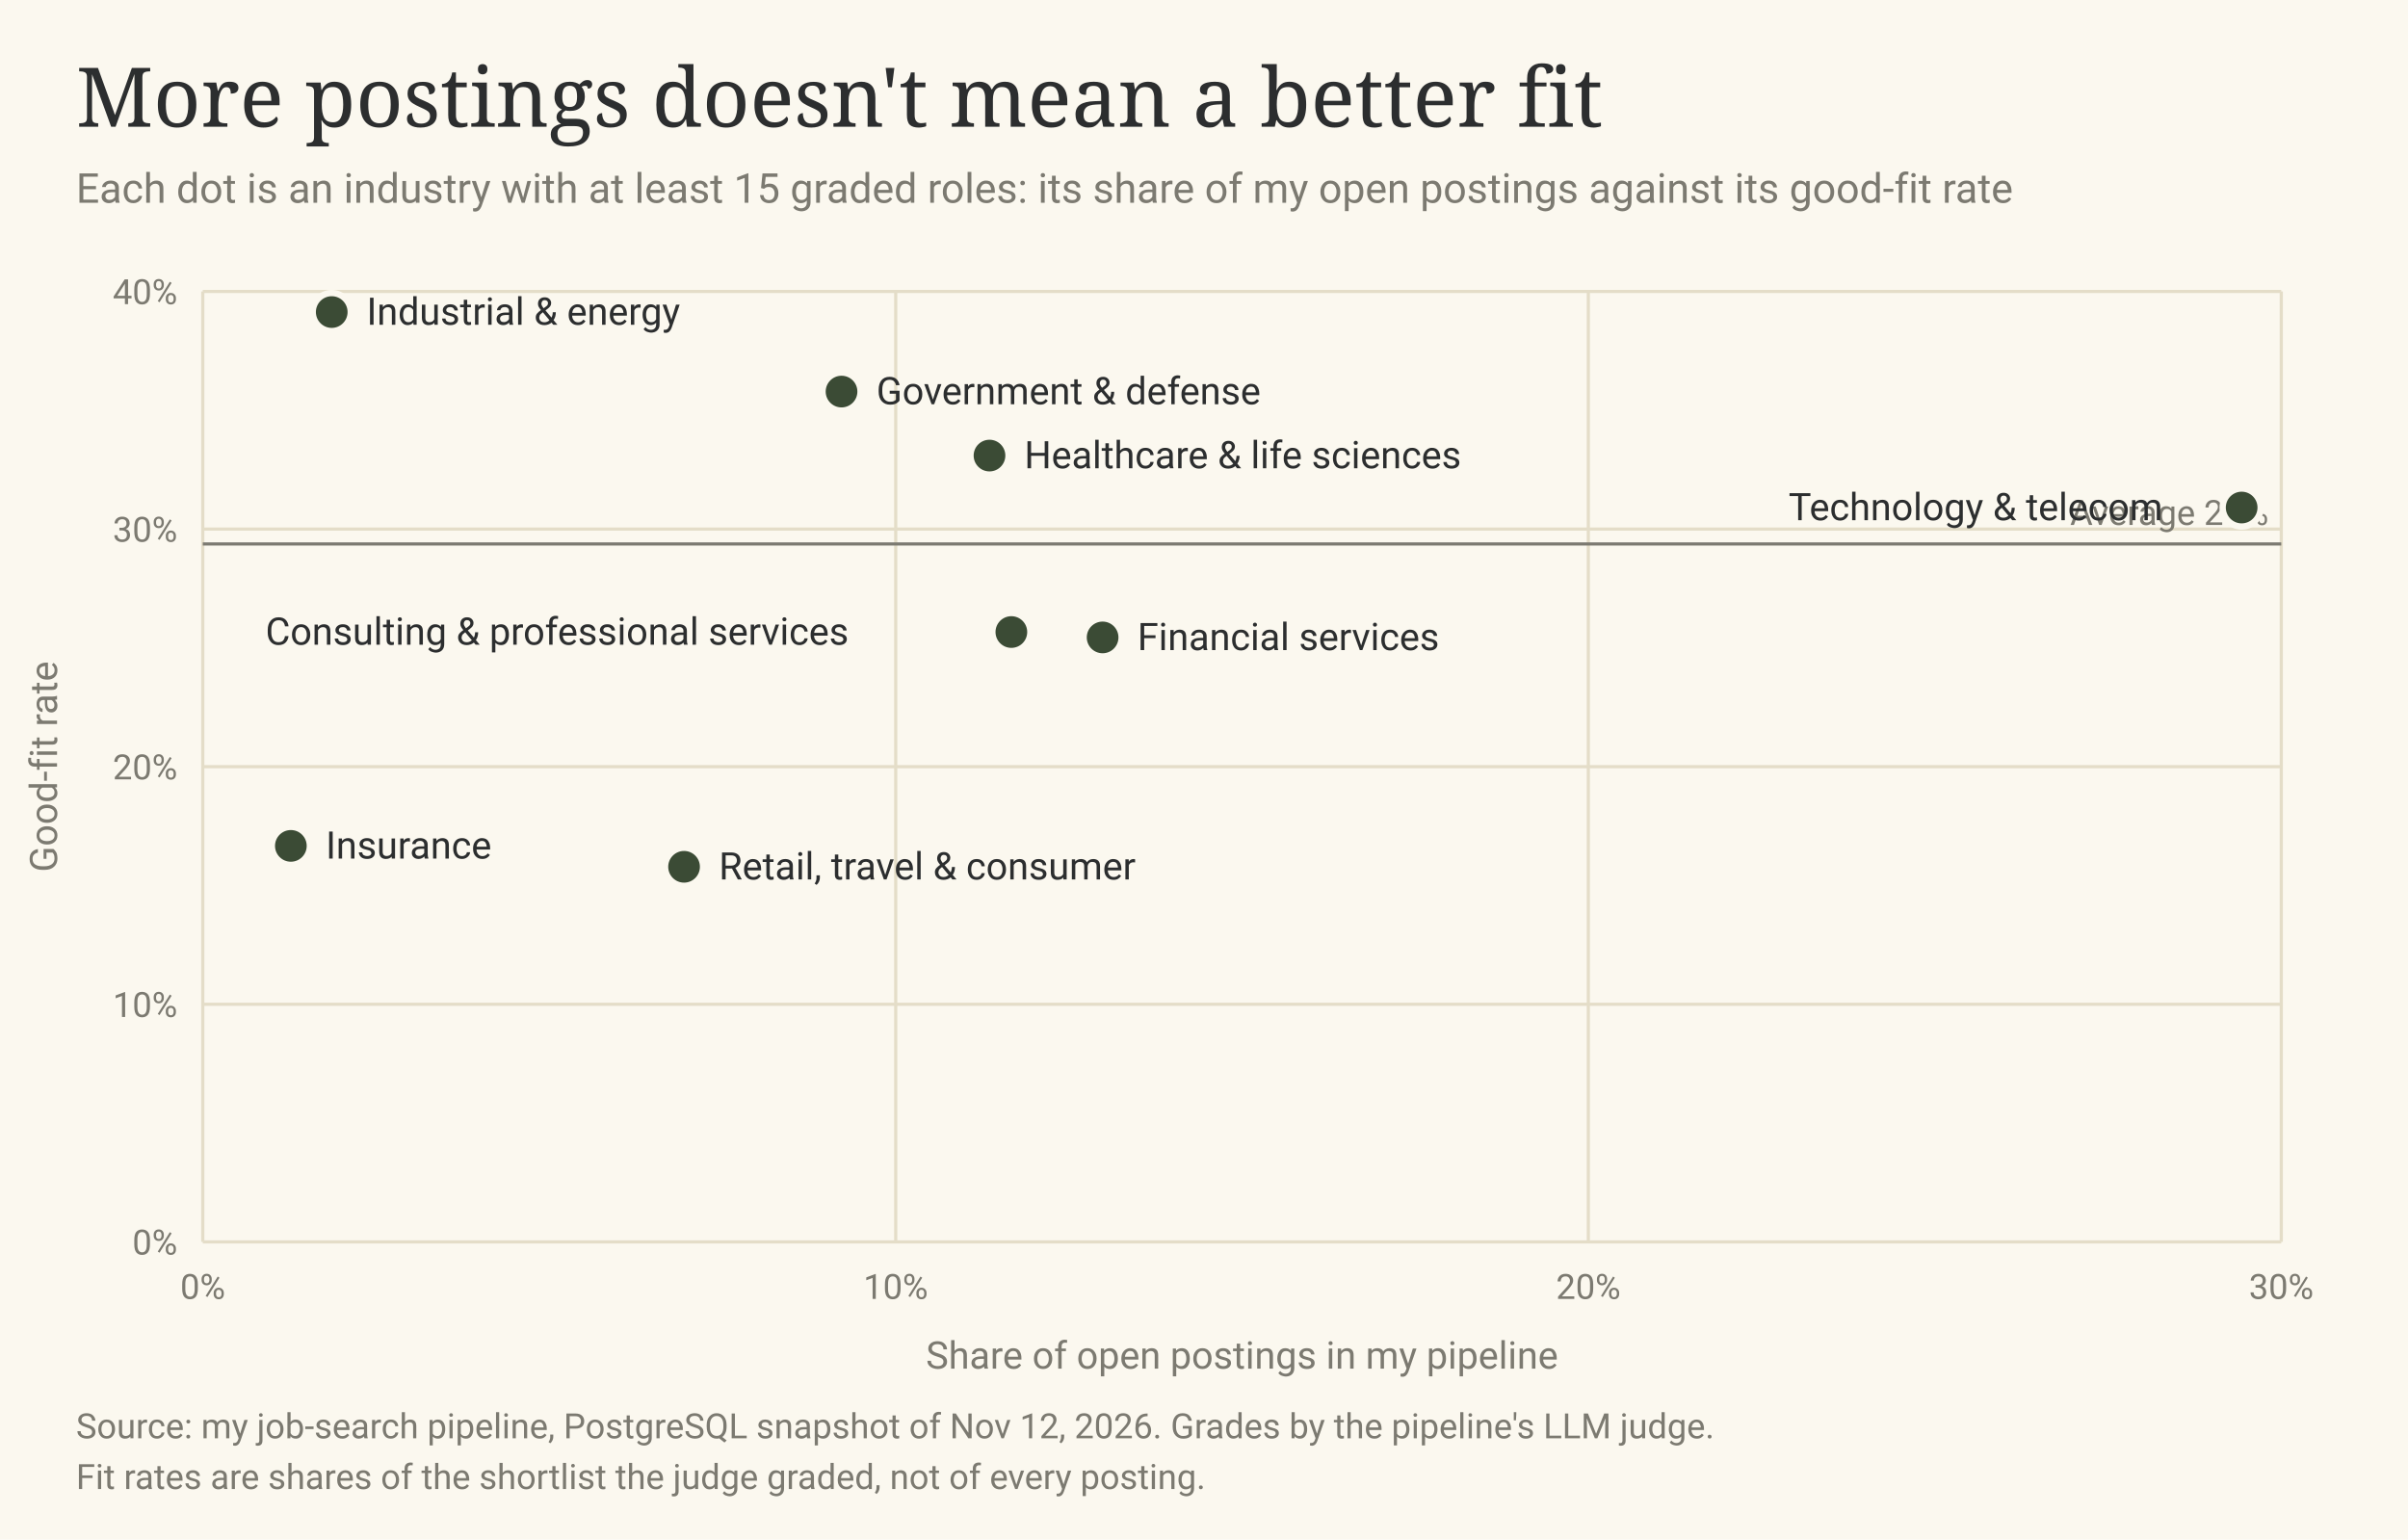
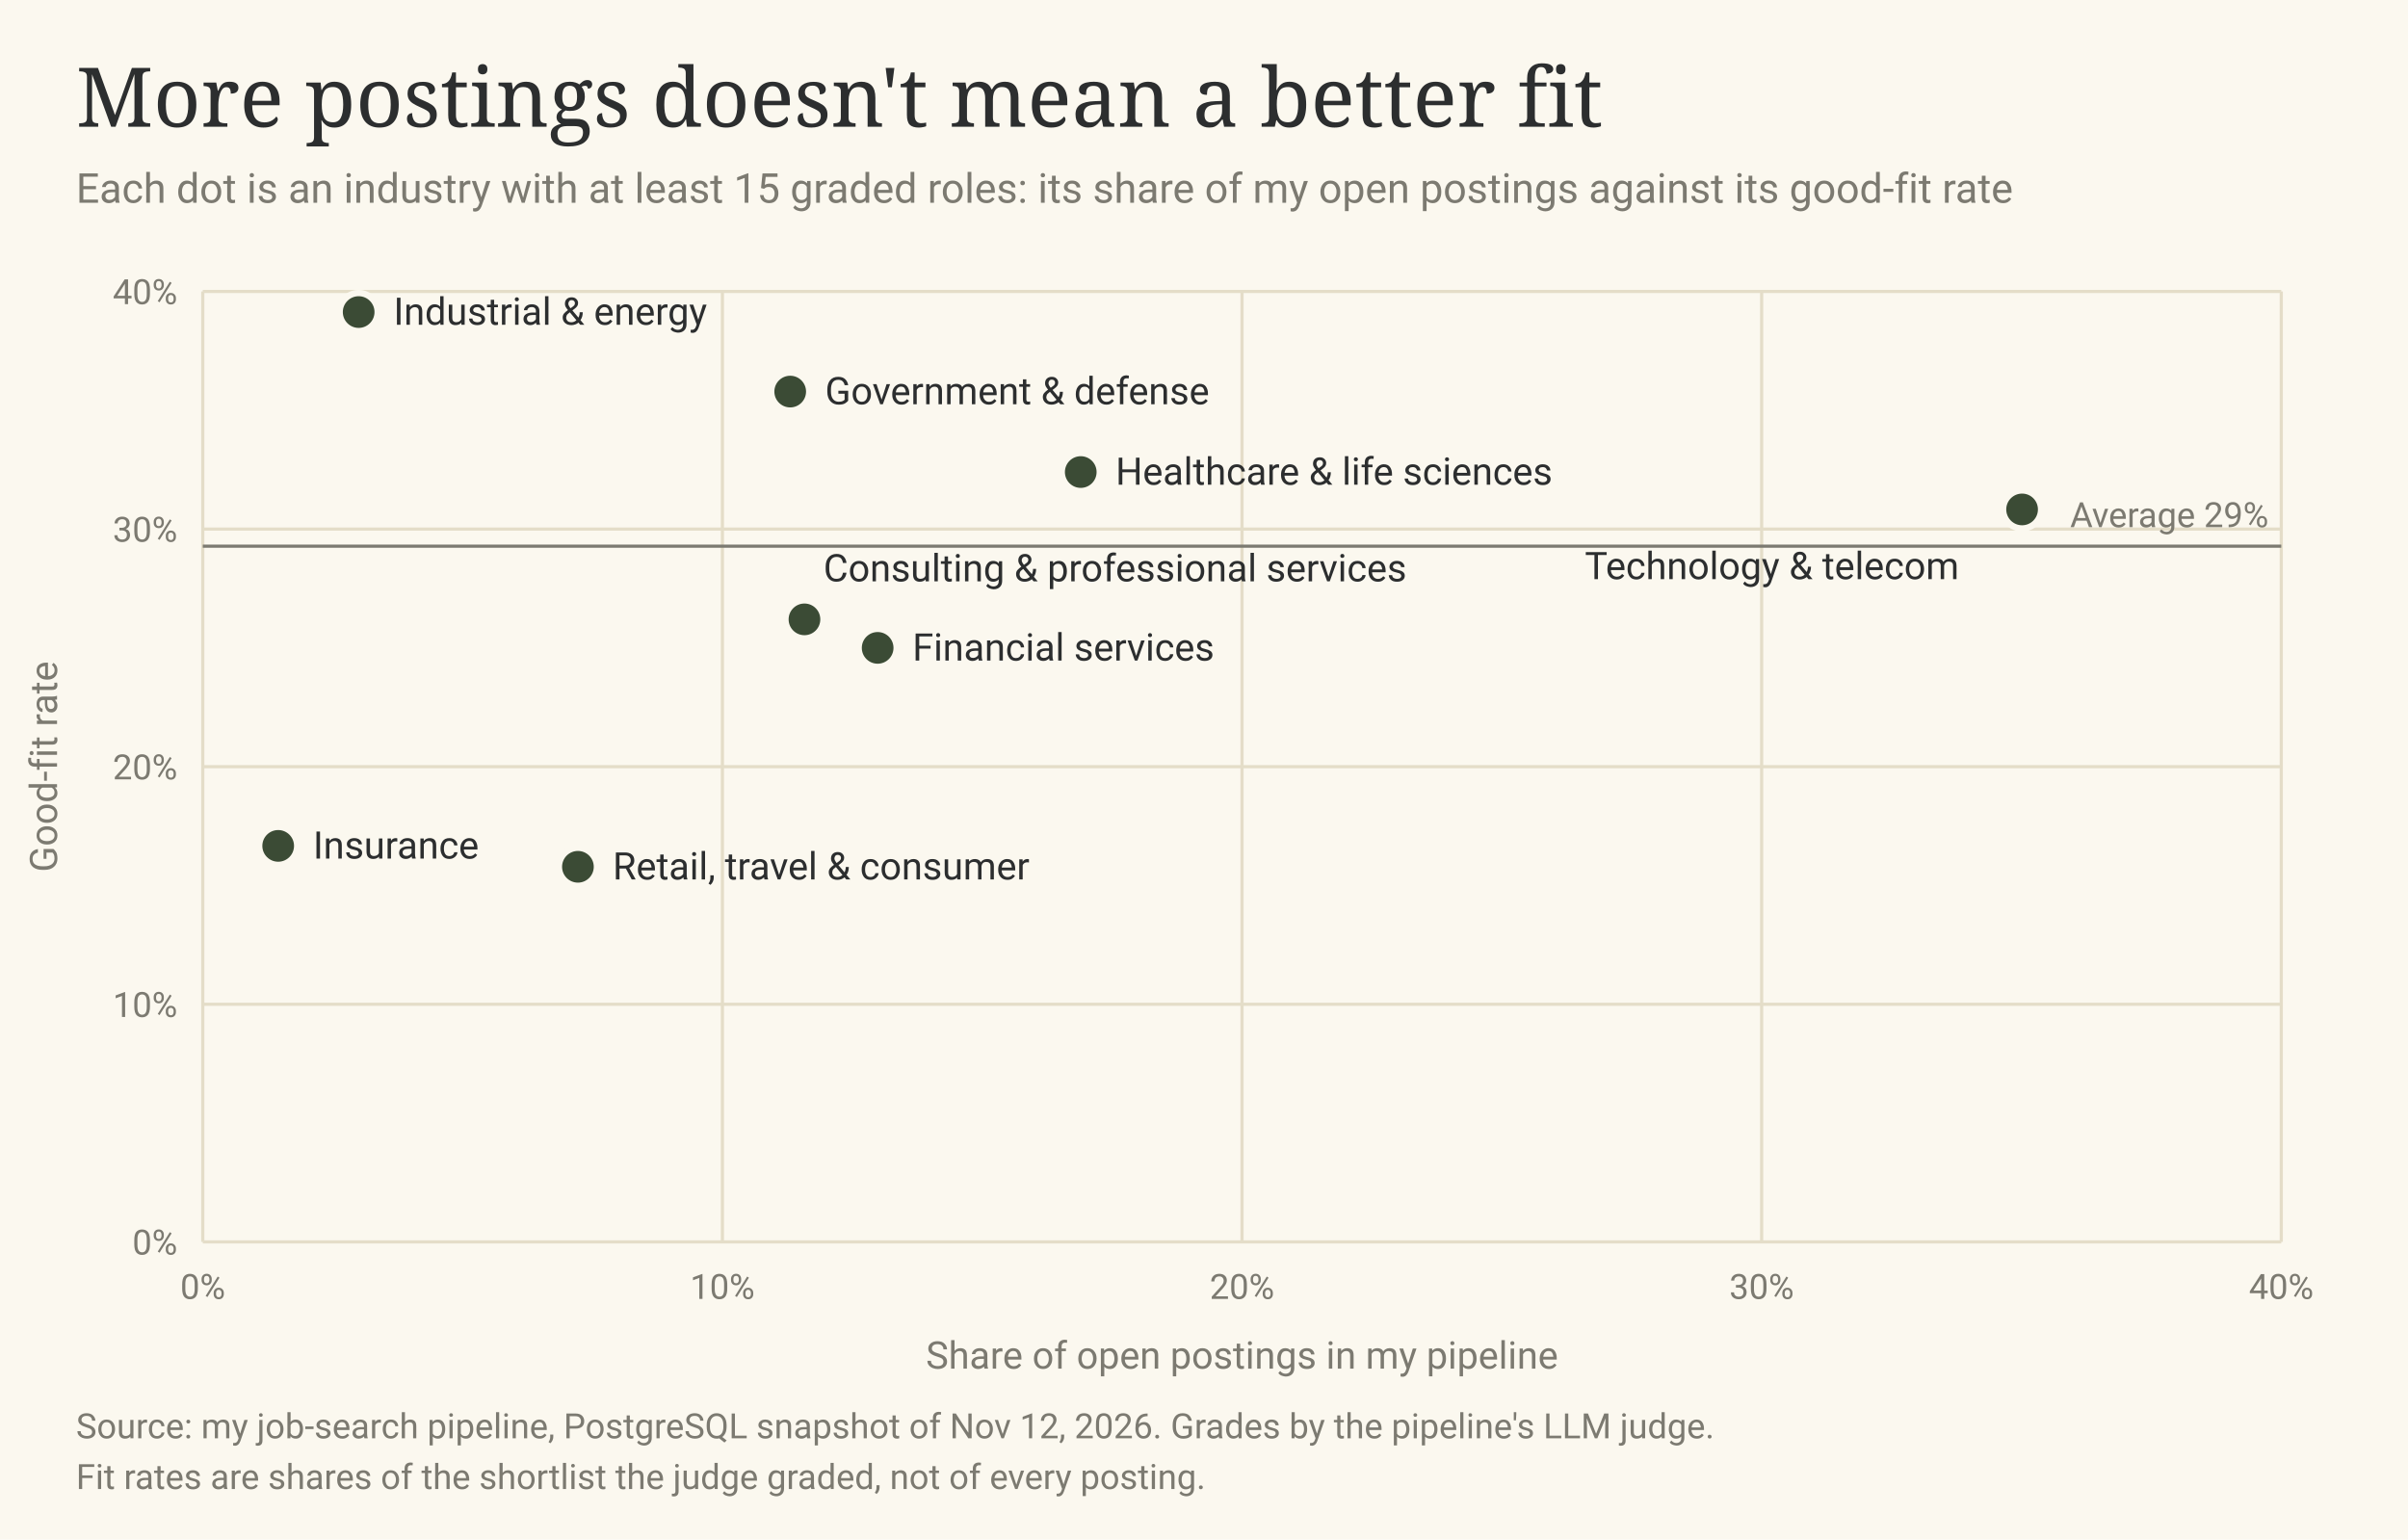
<svg xmlns="http://www.w3.org/2000/svg" viewBox="0 0 760 486" width="760" height="486" role="img" aria-labelledby="t d">
  <rect width="760" height="486" fill="#fbf8ef" />
  <text x="24" y="40" font-family="'Instrument Serif', 'Iowan Old Style', Georgia, serif" font-size="26" fill="#2c2e2f">More postings doesn't mean a better fit</text>
  <text x="24" y="64" font-family="-apple-system, BlinkMacSystemFont, 'Segoe UI', Roboto, Inter, sans-serif" font-size="13" fill="#7c7a71">Each dot is an industry with at least 15 graded roles: its share of my open postings against its good-fit rate</text>
  <line x1="64.0" y1="92" x2="64.0" y2="392" stroke="#e4ddc8" stroke-width="1" />
  <text x="64.0" y="410" text-anchor="middle" font-family="-apple-system, BlinkMacSystemFont, 'Segoe UI', Roboto, Inter, sans-serif" font-size="11" fill="#7c7a71">0%</text>
-   <line x1="282.7" y1="92" x2="282.7" y2="392" stroke="#e4ddc8" stroke-width="1" />
-   <text x="282.7" y="410" text-anchor="middle" font-family="-apple-system, BlinkMacSystemFont, 'Segoe UI', Roboto, Inter, sans-serif" font-size="11" fill="#7c7a71">10%</text>
-   <line x1="501.3" y1="92" x2="501.3" y2="392" stroke="#e4ddc8" stroke-width="1" />
-   <text x="501.3" y="410" text-anchor="middle" font-family="-apple-system, BlinkMacSystemFont, 'Segoe UI', Roboto, Inter, sans-serif" font-size="11" fill="#7c7a71">20%</text>
+   <line x1="228.0" y1="92" x2="228.0" y2="392" stroke="#e4ddc8" stroke-width="1" />
+   <text x="228.0" y="410" text-anchor="middle" font-family="-apple-system, BlinkMacSystemFont, 'Segoe UI', Roboto, Inter, sans-serif" font-size="11" fill="#7c7a71">10%</text>
+   <line x1="392.0" y1="92" x2="392.0" y2="392" stroke="#e4ddc8" stroke-width="1" />
+   <text x="392.0" y="410" text-anchor="middle" font-family="-apple-system, BlinkMacSystemFont, 'Segoe UI', Roboto, Inter, sans-serif" font-size="11" fill="#7c7a71">20%</text>
+   <line x1="556.0" y1="92" x2="556.0" y2="392" stroke="#e4ddc8" stroke-width="1" />
+   <text x="556.0" y="410" text-anchor="middle" font-family="-apple-system, BlinkMacSystemFont, 'Segoe UI', Roboto, Inter, sans-serif" font-size="11" fill="#7c7a71">30%</text>
  <line x1="720.0" y1="92" x2="720.0" y2="392" stroke="#e4ddc8" stroke-width="1" />
-   <text x="720.0" y="410" text-anchor="middle" font-family="-apple-system, BlinkMacSystemFont, 'Segoe UI', Roboto, Inter, sans-serif" font-size="11" fill="#7c7a71">30%</text>
+   <text x="720.0" y="410" text-anchor="middle" font-family="-apple-system, BlinkMacSystemFont, 'Segoe UI', Roboto, Inter, sans-serif" font-size="11" fill="#7c7a71">40%</text>
  <line x1="64" y1="392.0" x2="720" y2="392.0" stroke="#e4ddc8" stroke-width="1" />
  <text x="56" y="396.0" text-anchor="end" font-family="-apple-system, BlinkMacSystemFont, 'Segoe UI', Roboto, Inter, sans-serif" font-size="11" fill="#7c7a71">0%</text>
  <line x1="64" y1="317.0" x2="720" y2="317.0" stroke="#e4ddc8" stroke-width="1" />
  <text x="56" y="321.0" text-anchor="end" font-family="-apple-system, BlinkMacSystemFont, 'Segoe UI', Roboto, Inter, sans-serif" font-size="11" fill="#7c7a71">10%</text>
  <line x1="64" y1="242.0" x2="720" y2="242.0" stroke="#e4ddc8" stroke-width="1" />
  <text x="56" y="246.0" text-anchor="end" font-family="-apple-system, BlinkMacSystemFont, 'Segoe UI', Roboto, Inter, sans-serif" font-size="11" fill="#7c7a71">20%</text>
  <line x1="64" y1="167.0" x2="720" y2="167.0" stroke="#e4ddc8" stroke-width="1" />
  <text x="56" y="171.0" text-anchor="end" font-family="-apple-system, BlinkMacSystemFont, 'Segoe UI', Roboto, Inter, sans-serif" font-size="11" fill="#7c7a71">30%</text>
  <line x1="64" y1="92.0" x2="720" y2="92.0" stroke="#e4ddc8" stroke-width="1" />
  <text x="56" y="96.0" text-anchor="end" font-family="-apple-system, BlinkMacSystemFont, 'Segoe UI', Roboto, Inter, sans-serif" font-size="11" fill="#7c7a71">40%</text>
  <text x="392.0" y="432" text-anchor="middle" font-family="-apple-system, BlinkMacSystemFont, 'Segoe UI', Roboto, Inter, sans-serif" font-size="12" fill="#7c7a71">Share of open postings in my pipeline</text>
  <text transform="translate(18 242.0) rotate(-90)" text-anchor="middle" font-family="-apple-system, BlinkMacSystemFont, 'Segoe UI', Roboto, Inter, sans-serif" font-size="12" fill="#7c7a71">Good-fit rate</text>
-   <line x1="64" y1="171.7" x2="720" y2="171.7" stroke="#7c7a71" stroke-width="1" />
-   <text x="716" y="165.7" text-anchor="end" font-family="-apple-system, BlinkMacSystemFont, 'Segoe UI', Roboto, Inter, sans-serif" font-size="11" fill="#7c7a71">Average 29%</text>
+   <line x1="64" y1="172.4" x2="720" y2="172.4" stroke="#7c7a71" stroke-width="1" />
+   <text x="716" y="166.4" text-anchor="end" font-family="-apple-system, BlinkMacSystemFont, 'Segoe UI', Roboto, Inter, sans-serif" font-size="11" fill="#7c7a71">Average 29%</text>
  <g>
-     <circle cx="104.7" cy="98.5" r="6" fill="#3b4b35" stroke="#fbf8ef" stroke-width="2" />
-     <text x="115.7" y="102.5" font-family="-apple-system, BlinkMacSystemFont, 'Segoe UI', Roboto, Inter, sans-serif" font-size="12" fill="#2c2e2f">Industrial &amp; energy</text>
+     <circle cx="113.2" cy="98.5" r="6" fill="#3b4b35" stroke="#fbf8ef" stroke-width="2" />
+     <text x="124.2" y="102.5" font-family="-apple-system, BlinkMacSystemFont, 'Segoe UI', Roboto, Inter, sans-serif" font-size="12" fill="#2c2e2f">Industrial &amp; energy</text>
  </g>
  <g>
-     <circle cx="265.6" cy="123.6" r="6" fill="#3b4b35" stroke="#fbf8ef" stroke-width="2" />
-     <text x="276.6" y="127.6" font-family="-apple-system, BlinkMacSystemFont, 'Segoe UI', Roboto, Inter, sans-serif" font-size="12" fill="#2c2e2f">Government &amp; defense</text>
+     <circle cx="249.4" cy="123.6" r="6" fill="#3b4b35" stroke="#fbf8ef" stroke-width="2" />
+     <text x="260.4" y="127.6" font-family="-apple-system, BlinkMacSystemFont, 'Segoe UI', Roboto, Inter, sans-serif" font-size="12" fill="#2c2e2f">Government &amp; defense</text>
  </g>
  <g>
-     <circle cx="312.3" cy="143.8" r="6" fill="#3b4b35" stroke="#fbf8ef" stroke-width="2" />
-     <text x="323.3" y="147.8" font-family="-apple-system, BlinkMacSystemFont, 'Segoe UI', Roboto, Inter, sans-serif" font-size="12" fill="#2c2e2f">Healthcare &amp; life sciences</text>
+     <circle cx="341.1" cy="149.0" r="6" fill="#3b4b35" stroke="#fbf8ef" stroke-width="2" />
+     <text x="352.1" y="153.0" font-family="-apple-system, BlinkMacSystemFont, 'Segoe UI', Roboto, Inter, sans-serif" font-size="12" fill="#2c2e2f">Healthcare &amp; life sciences</text>
  </g>
  <g>
-     <circle cx="707.5" cy="160.2" r="6" fill="#3b4b35" stroke="#fbf8ef" stroke-width="2" />
-     <text x="564.5" y="164.2" font-family="-apple-system, BlinkMacSystemFont, 'Segoe UI', Roboto, Inter, sans-serif" font-size="12" fill="#2c2e2f">Technology &amp; telecom</text>
+     <circle cx="638.2" cy="160.8" r="6" fill="#3b4b35" stroke="#fbf8ef" stroke-width="2" />
+     <text x="500.2" y="182.8" font-family="-apple-system, BlinkMacSystemFont, 'Segoe UI', Roboto, Inter, sans-serif" font-size="12" fill="#2c2e2f">Technology &amp; telecom</text>
  </g>
  <g>
-     <circle cx="319.2" cy="199.5" r="6" fill="#3b4b35" stroke="#fbf8ef" stroke-width="2" />
-     <text x="83.8" y="203.5" font-family="-apple-system, BlinkMacSystemFont, 'Segoe UI', Roboto, Inter, sans-serif" font-size="12" fill="#2c2e2f">Consulting &amp; professional services</text>
+     <circle cx="253.9" cy="195.5" r="6" fill="#3b4b35" stroke="#fbf8ef" stroke-width="2" />
+     <text x="259.9" y="183.5" font-family="-apple-system, BlinkMacSystemFont, 'Segoe UI', Roboto, Inter, sans-serif" font-size="12" fill="#2c2e2f">Consulting &amp; professional services</text>
  </g>
  <g>
-     <circle cx="348.0" cy="201.2" r="6" fill="#3b4b35" stroke="#fbf8ef" stroke-width="2" />
-     <text x="359.0" y="205.2" font-family="-apple-system, BlinkMacSystemFont, 'Segoe UI', Roboto, Inter, sans-serif" font-size="12" fill="#2c2e2f">Financial services</text>
+     <circle cx="277.0" cy="204.5" r="6" fill="#3b4b35" stroke="#fbf8ef" stroke-width="2" />
+     <text x="288.0" y="208.5" font-family="-apple-system, BlinkMacSystemFont, 'Segoe UI', Roboto, Inter, sans-serif" font-size="12" fill="#2c2e2f">Financial services</text>
  </g>
  <g>
-     <circle cx="91.8" cy="267.0" r="6" fill="#3b4b35" stroke="#fbf8ef" stroke-width="2" />
-     <text x="102.8" y="271.0" font-family="-apple-system, BlinkMacSystemFont, 'Segoe UI', Roboto, Inter, sans-serif" font-size="12" fill="#2c2e2f">Insurance</text>
+     <circle cx="87.8" cy="267.0" r="6" fill="#3b4b35" stroke="#fbf8ef" stroke-width="2" />
+     <text x="98.8" y="271.0" font-family="-apple-system, BlinkMacSystemFont, 'Segoe UI', Roboto, Inter, sans-serif" font-size="12" fill="#2c2e2f">Insurance</text>
  </g>
  <g>
-     <circle cx="215.9" cy="273.6" r="6" fill="#3b4b35" stroke="#fbf8ef" stroke-width="2" />
-     <text x="226.9" y="277.6" font-family="-apple-system, BlinkMacSystemFont, 'Segoe UI', Roboto, Inter, sans-serif" font-size="12" fill="#2c2e2f">Retail, travel &amp; consumer</text>
+     <circle cx="182.4" cy="273.6" r="6" fill="#3b4b35" stroke="#fbf8ef" stroke-width="2" />
+     <text x="193.4" y="277.6" font-family="-apple-system, BlinkMacSystemFont, 'Segoe UI', Roboto, Inter, sans-serif" font-size="12" fill="#2c2e2f">Retail, travel &amp; consumer</text>
  </g>
  <text x="24" y="454" font-family="-apple-system, BlinkMacSystemFont, 'Segoe UI', Roboto, Inter, sans-serif" font-size="11" fill="#7c7a71">Source: my job-search pipeline, PostgreSQL snapshot of Nov 12, 2026. Grades by the pipeline's LLM judge.</text>
  <text x="24" y="470" font-family="-apple-system, BlinkMacSystemFont, 'Segoe UI', Roboto, Inter, sans-serif" font-size="11" fill="#7c7a71">Fit rates are shares of the shortlist the judge graded, not of every posting.</text>
</svg>
